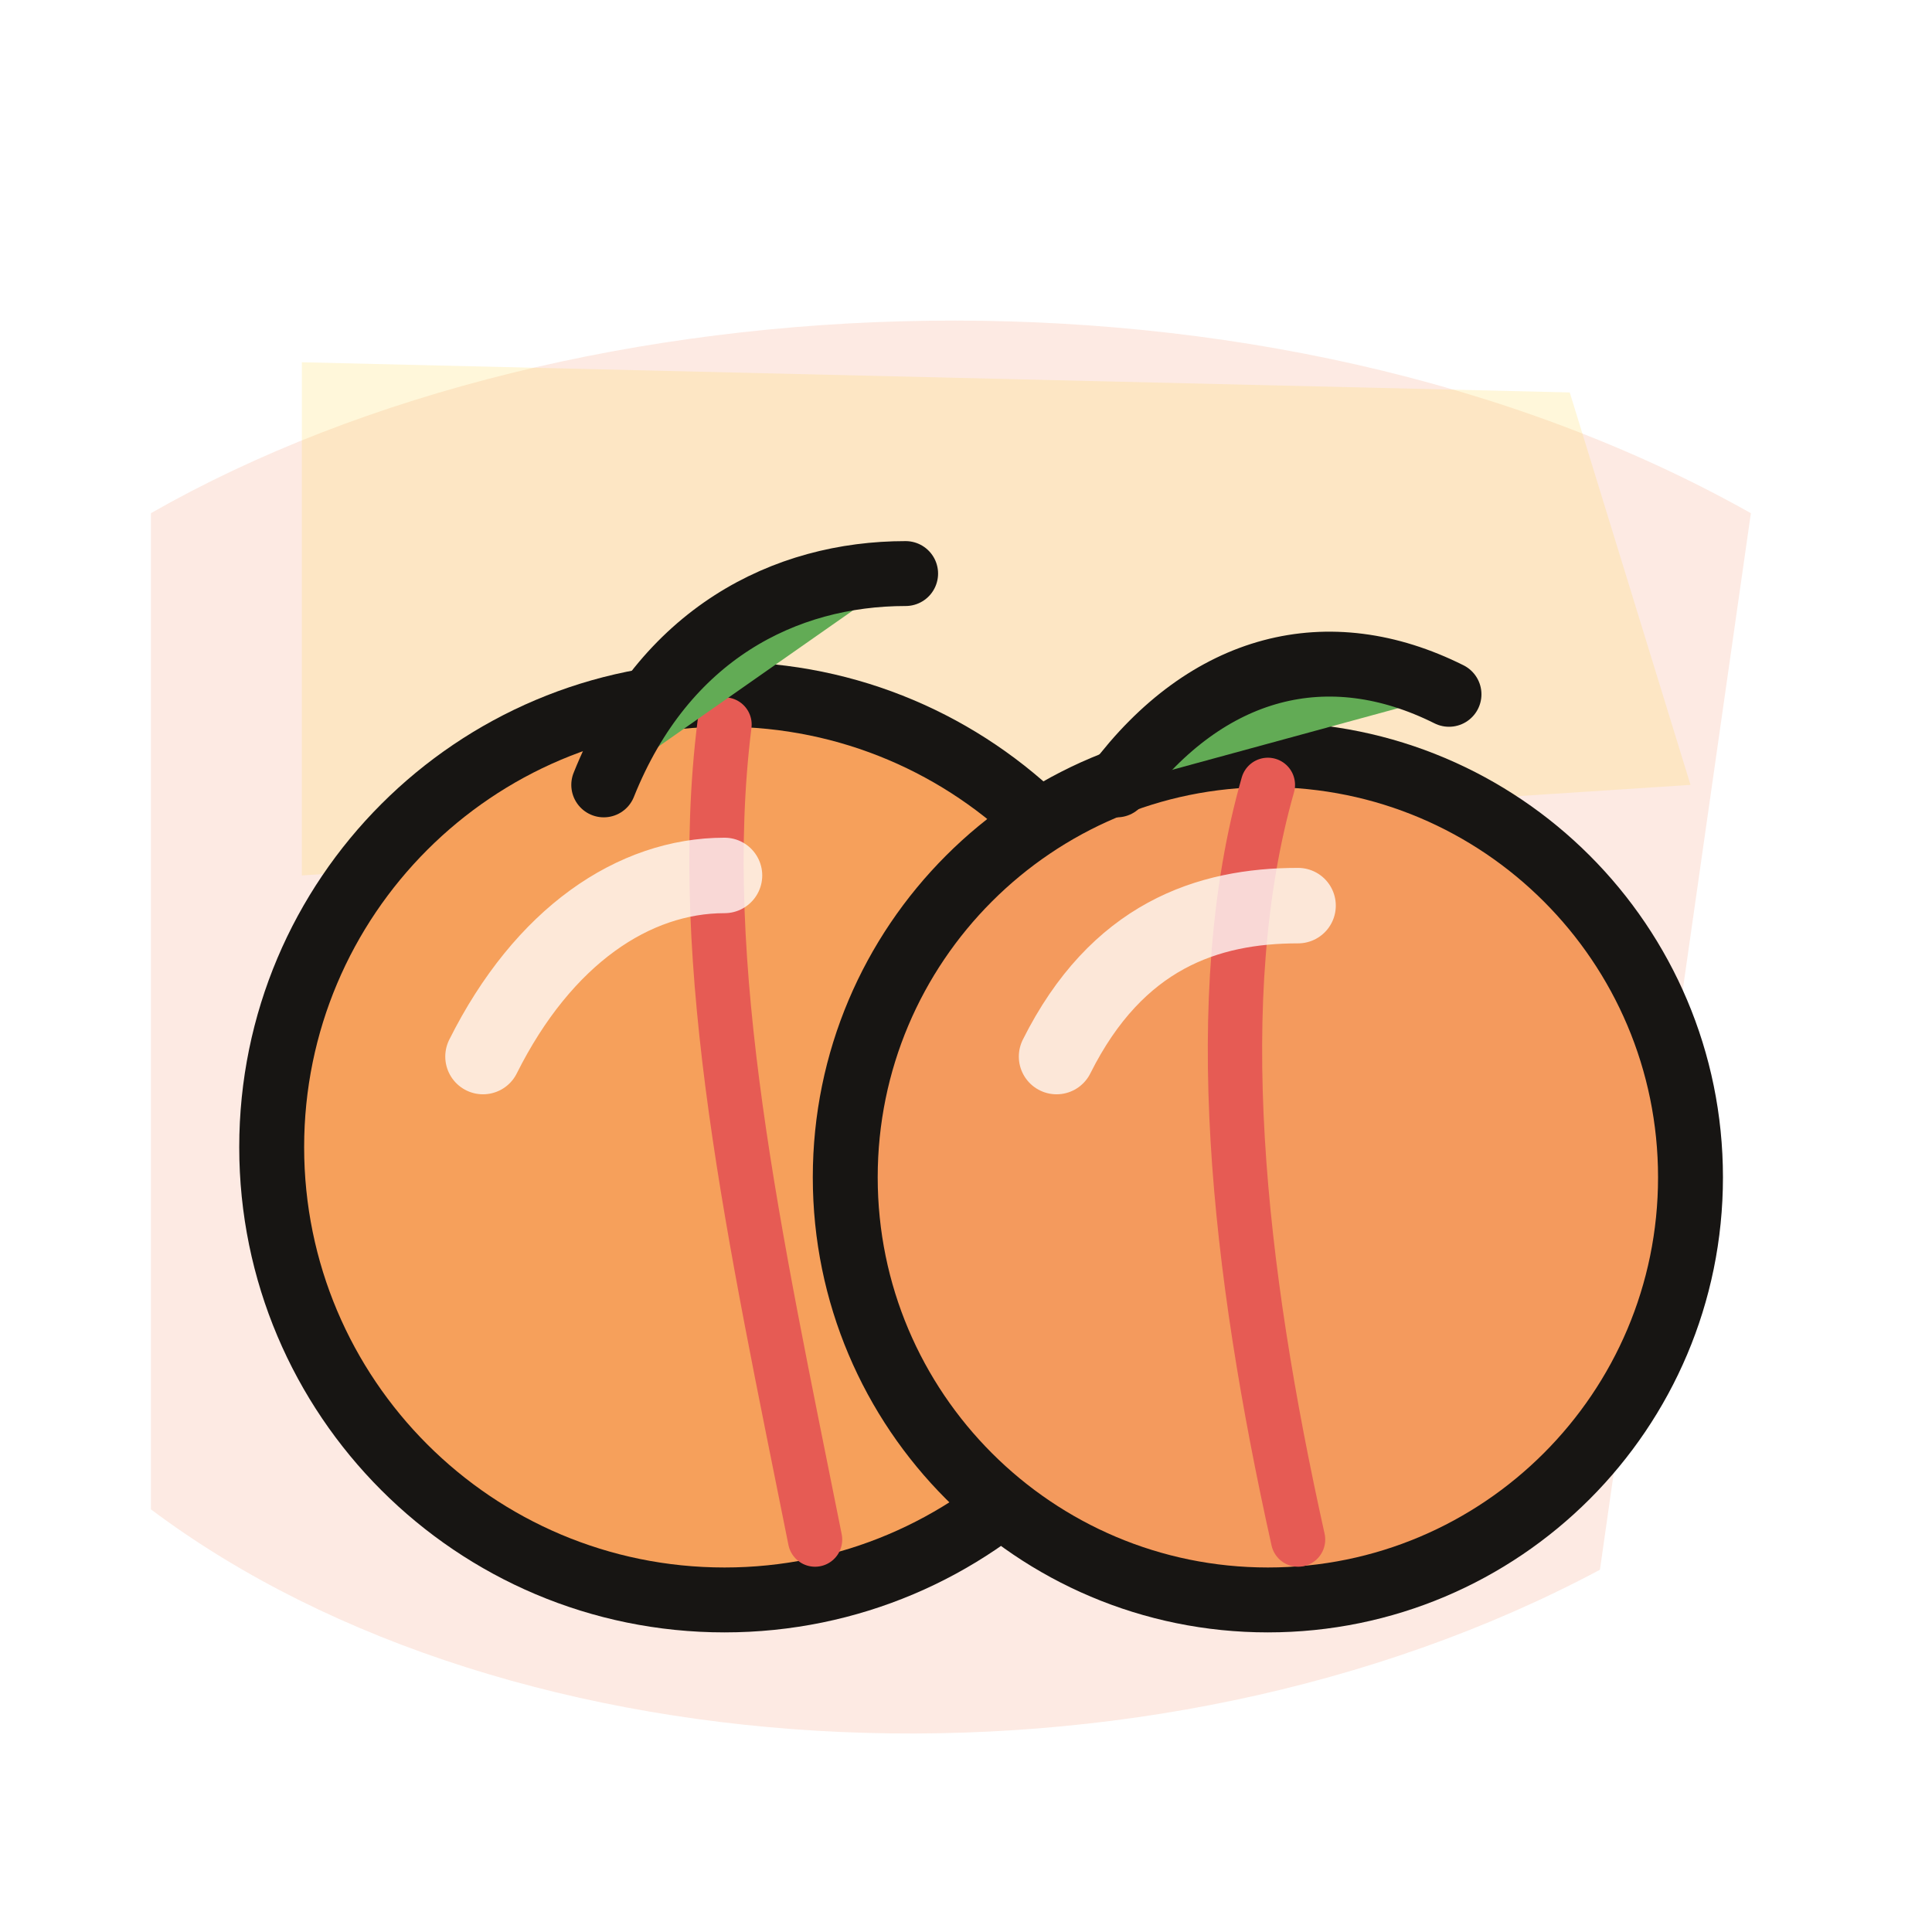
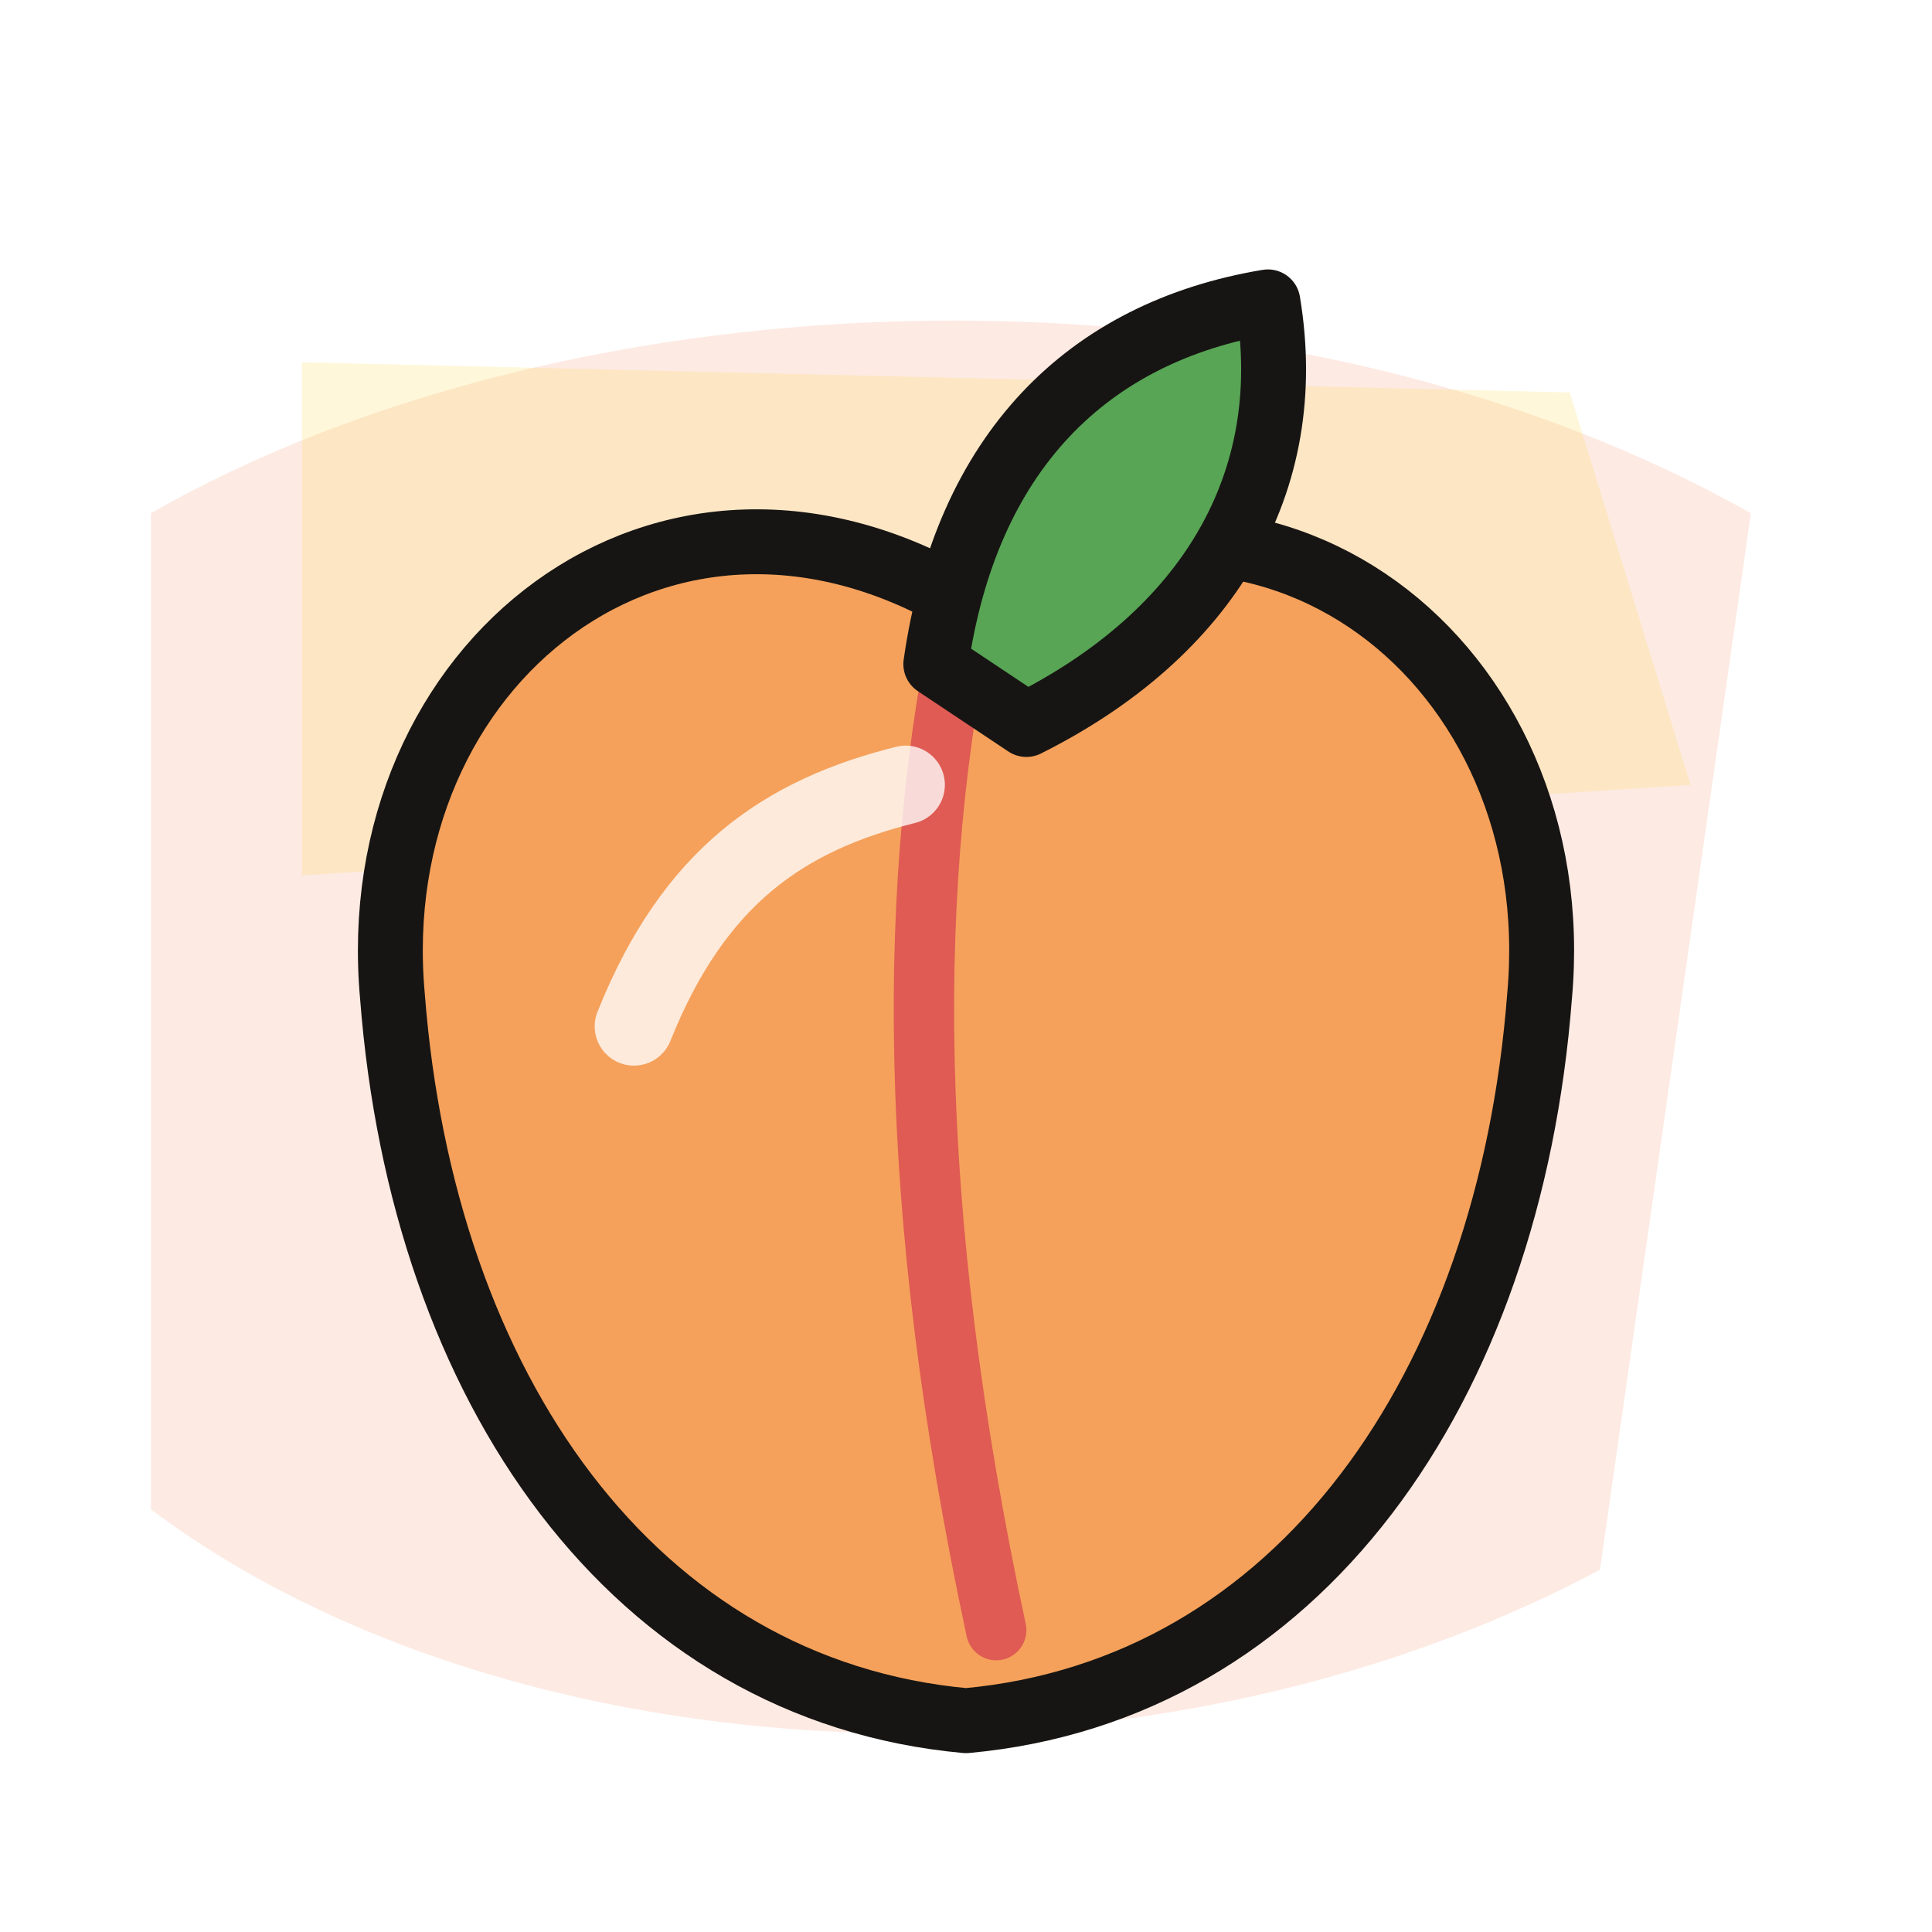
<svg xmlns="http://www.w3.org/2000/svg" class="product-pop-icon product-asset-icon" width="64" height="64" viewBox="0 0 64 64" role="img" data-product-illustration="peach-pair">
  <rect width="64" height="64" fill="#fff" />
  <path d="M5 17c14-8 37-9 53 0l-5 35c-15 8-36 7-48-2Z" fill="#f28c63" opacity=".18" stroke="none" />
  <path d="m10 12 42 1 4 13-46 3Z" fill="#ffd646" opacity=".2" stroke="none" />
  <g stroke="#171513" stroke-width="2.15" stroke-linecap="round" stroke-linejoin="round">
-     <circle cx="24" cy="38" r="15" fill="#f6a05b" />
-     <circle cx="42" cy="39" r="14" fill="#f49a5d" />
-     <path d="M24 24c-1 8 1 17 3 27m15-25c-2 7-1 16 1 25" fill="none" stroke="#e65b54" stroke-width="1.8" />
-     <path d="M20 26c2-5 6-7 10-7m7 7c3-4 7-5 11-3" fill="#62ab55" />
-     <path d="M16 35c2-4 5-6 8-6m11 6c2-4 5-5 8-5" fill="none" stroke="#fff" stroke-width="2.5" opacity=".76" />
+     <path d="M32 20c10-6 20 2 19 13-1 13-8 23-19 24-11-1-18-11-19-24-1-11 9-19 19-13Z" fill="#f5a15b" />
+     <path d="M32 20c-2 9-2 20 1 34" fill="none" stroke="#df5b53" stroke-width="2" />
+     <path d="M31 22c1-7 5-11 11-12 1 6-2 11-8 14Z" fill="#58a555" />
+     <path d="M21 34c2-5 5-7 9-8" fill="none" stroke="#fff" stroke-width="2.6" opacity=".78" />
  </g>
</svg>
